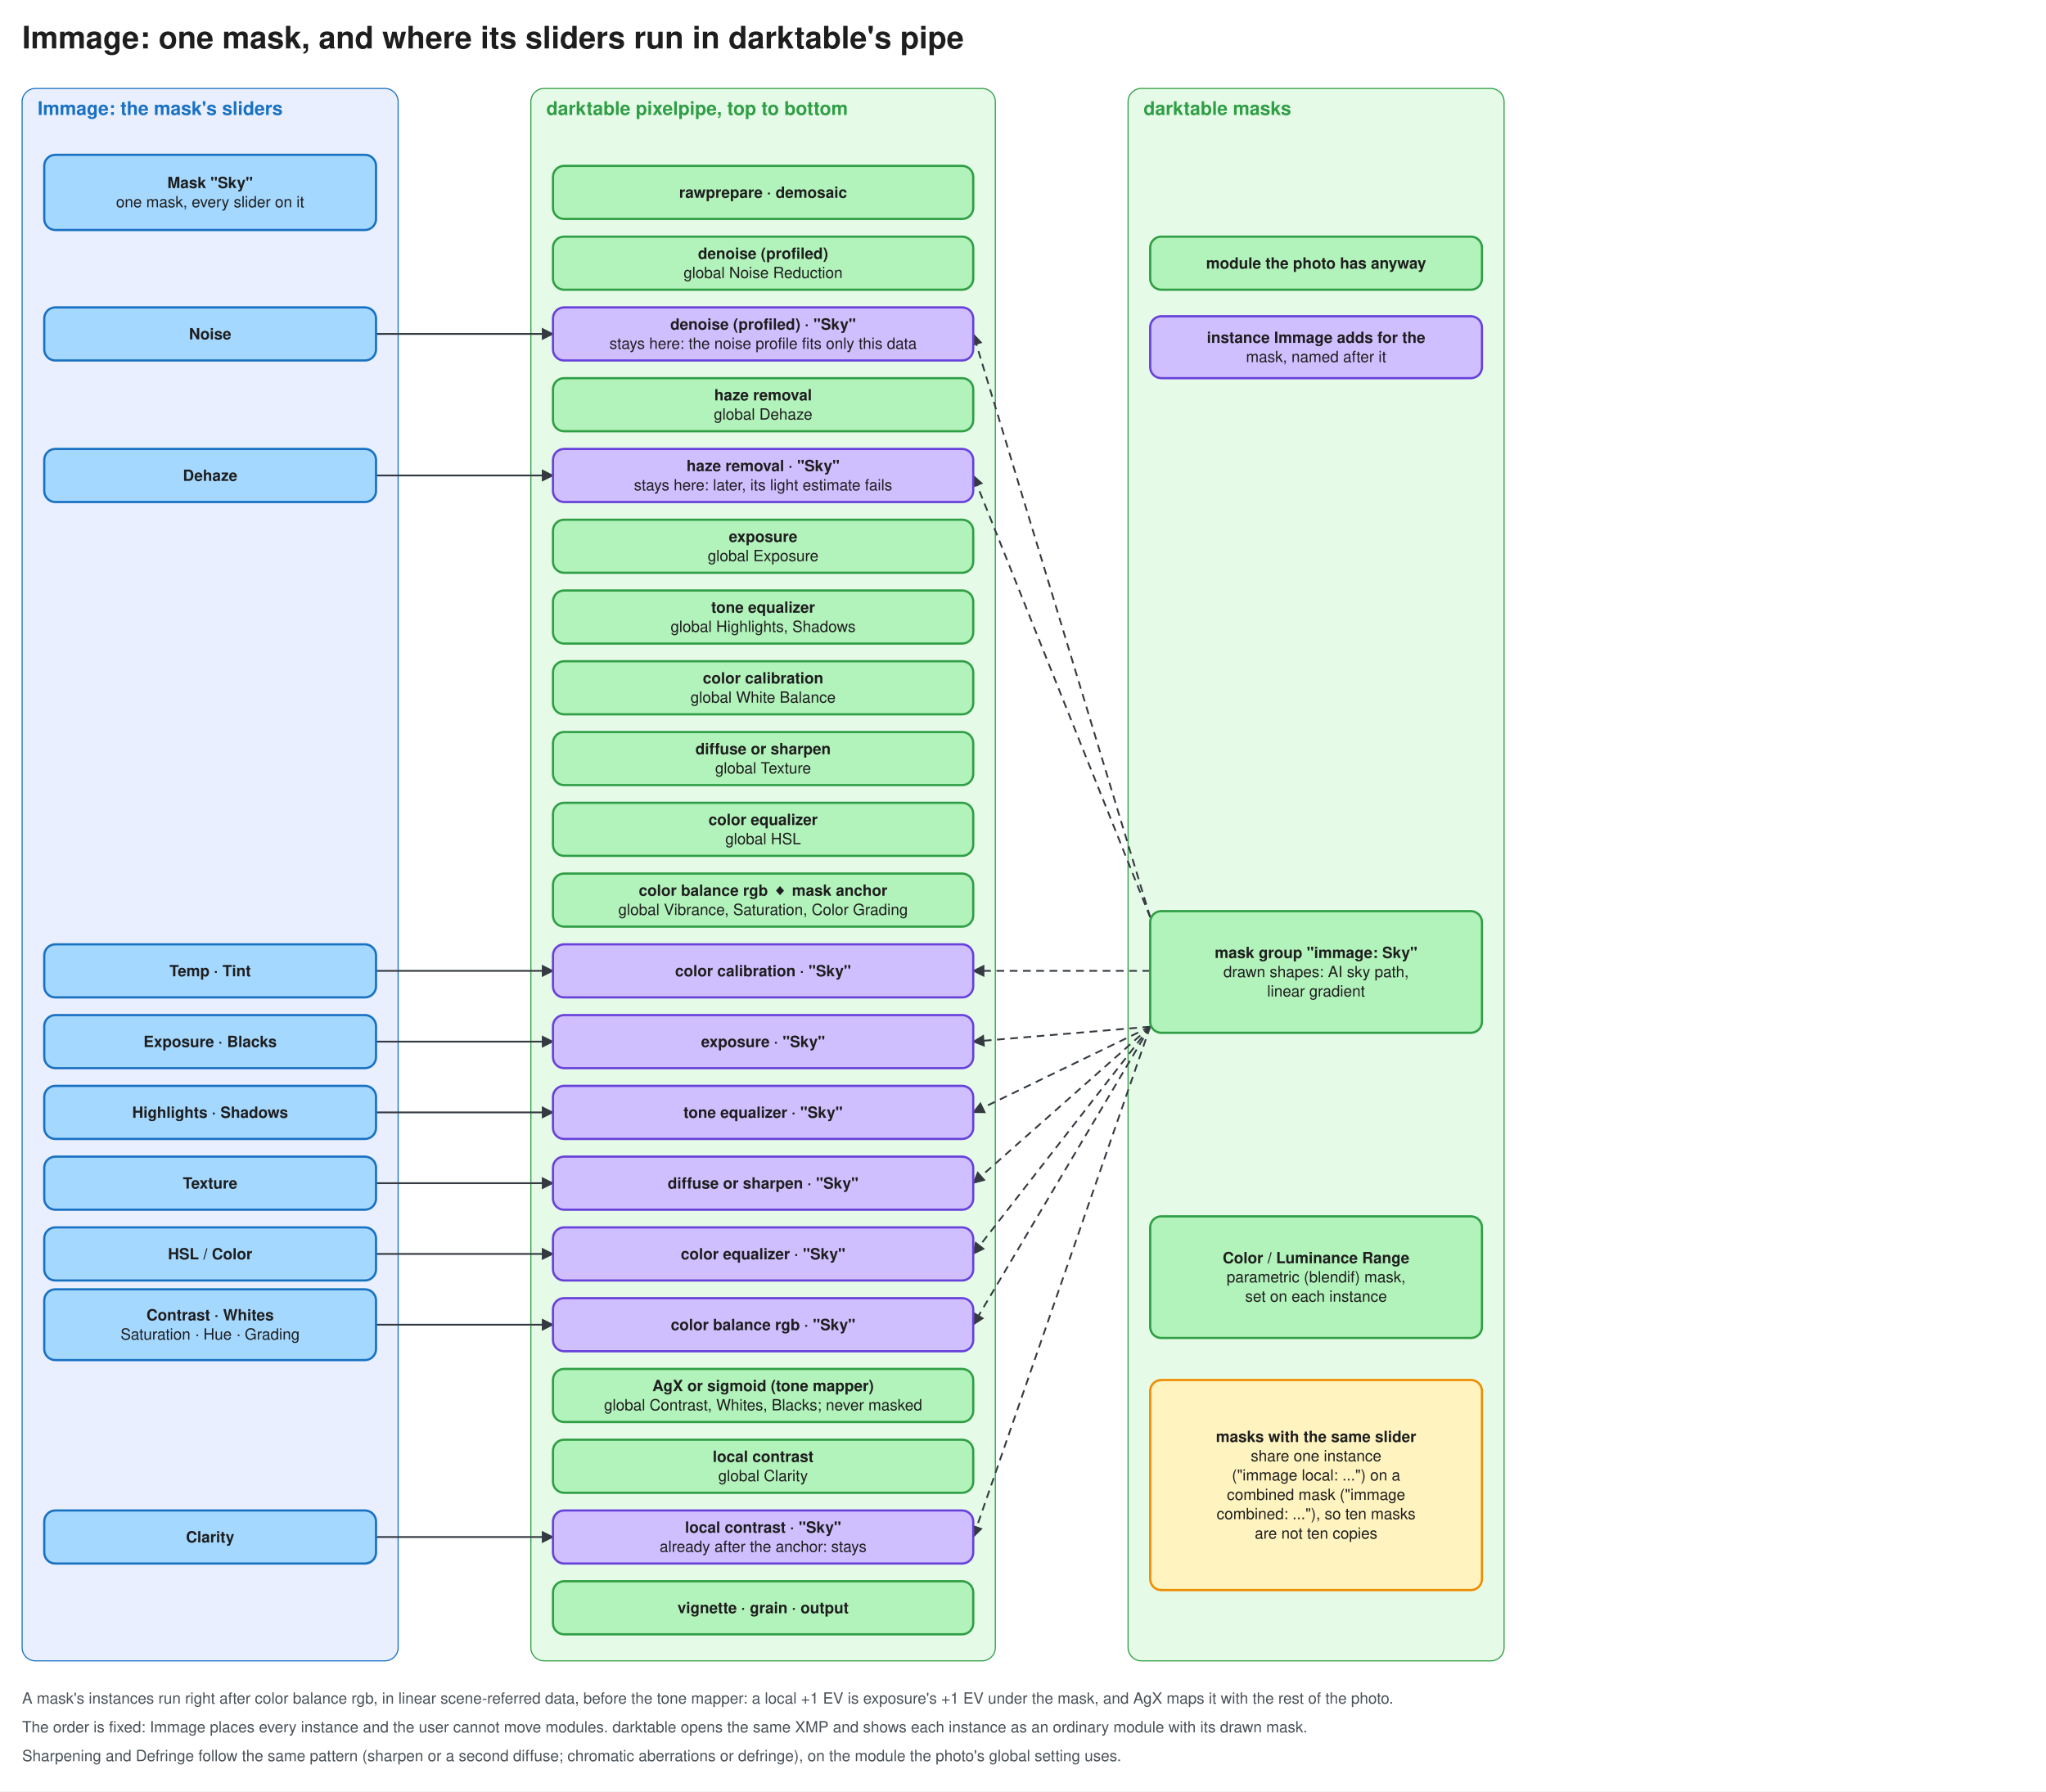
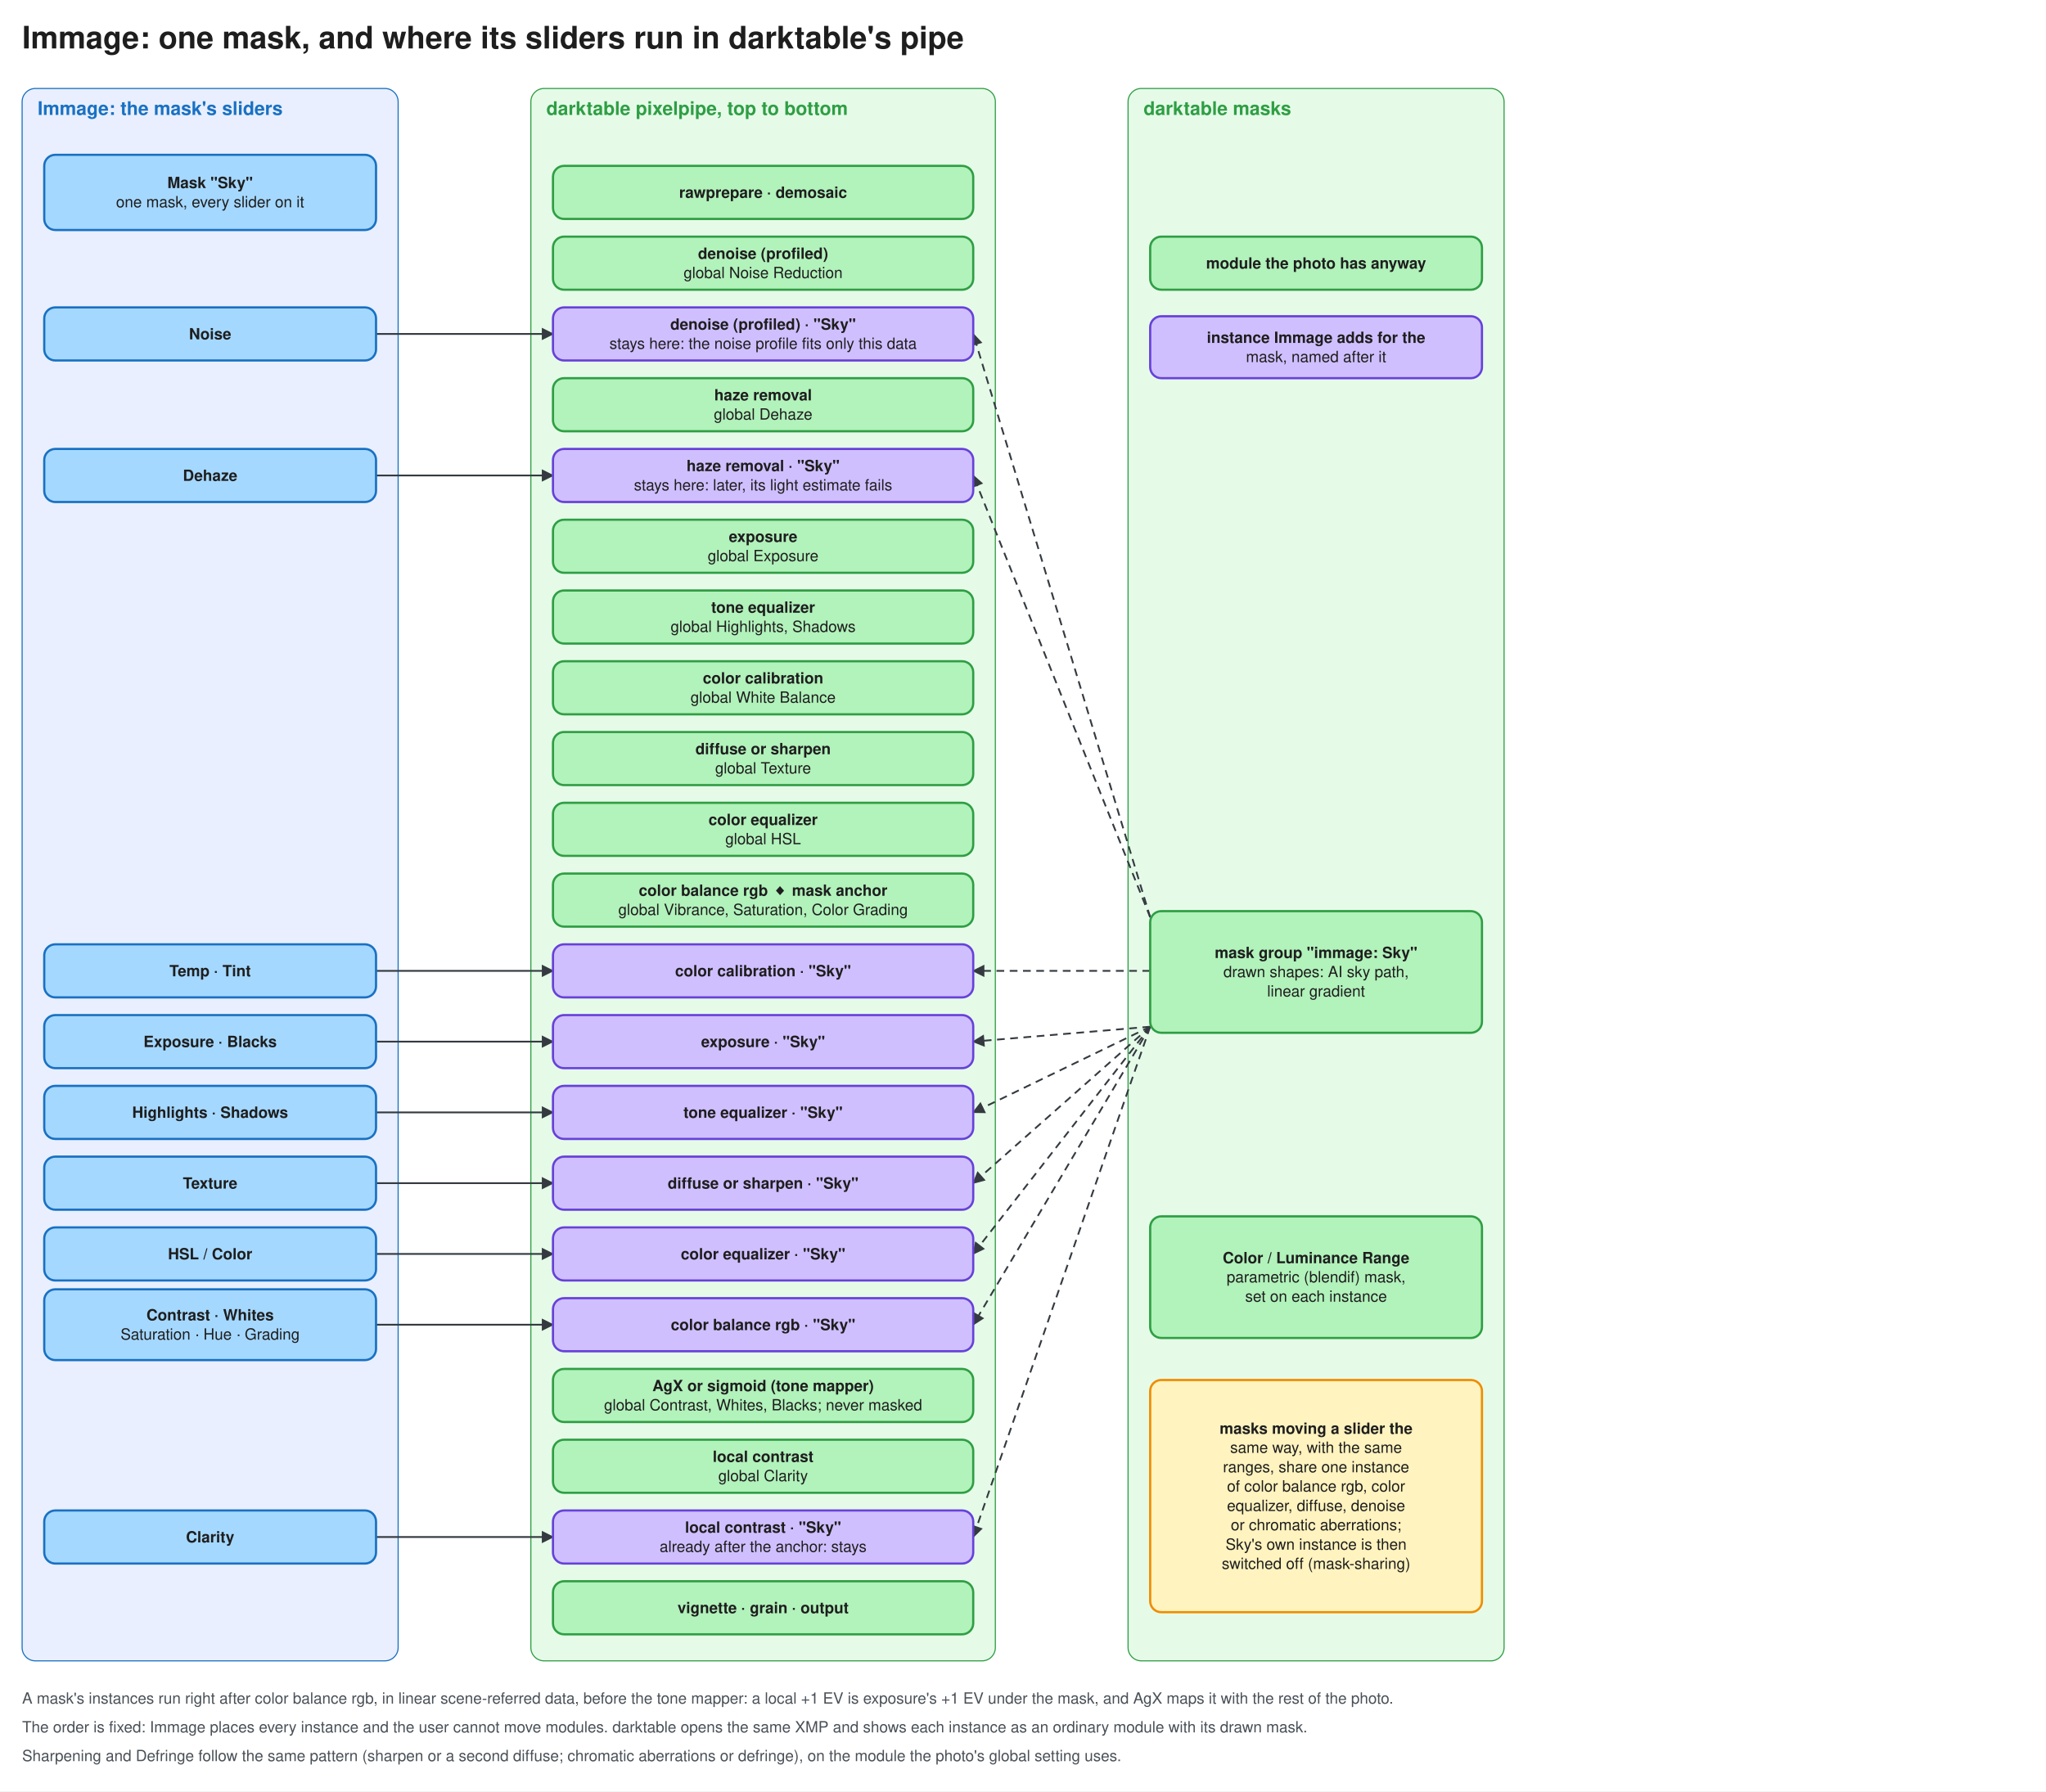
<svg xmlns="http://www.w3.org/2000/svg" viewBox="20 -20 1850 1620" width="1850" height="1620" font-family="-apple-system, Helvetica, Arial, sans-serif">
  <defs>
    <marker id="h" viewBox="0 0 10 10" refX="9" refY="5" markerWidth="7" markerHeight="7" orient="auto-start-reverse">
      <path d="M0,0 L10,5 L0,10 z" fill="#343a40" />
    </marker>
  </defs>
  <rect x="20" y="-20" width="1850" height="1620" fill="#ffffff" />
  <rect x="40" y="60" width="340" height="1422" rx="12" fill="#dbe4ff" fill-opacity="0.6" stroke="#1971c2" stroke-width="1" />
  <text x="54.0" y="78.0" font-size="17" fill="#1971c2" text-anchor="start" dominant-baseline="middle" font-weight="600">Immage: the mask's sliders</text>
  <rect x="500" y="60" width="420" height="1422" rx="12" fill="#d3f9d8" fill-opacity="0.6" stroke="#2f9e44" stroke-width="1" />
  <text x="514.0" y="78.0" font-size="17" fill="#2f9e44" text-anchor="start" dominant-baseline="middle" font-weight="600">darktable pixelpipe, top to bottom</text>
  <rect x="1040" y="60" width="340" height="1422" rx="12" fill="#d3f9d8" fill-opacity="0.6" stroke="#2f9e44" stroke-width="1" />
  <text x="1054.0" y="78.0" font-size="17" fill="#2f9e44" text-anchor="start" dominant-baseline="middle" font-weight="600">darktable masks</text>
  <polyline points="360.0,282.0 520.0,282.0" fill="none" stroke="#343a40" stroke-width="1.6" marker-end="url(#h)" />
  <polyline points="360.0,410.0 520.0,410.0" fill="none" stroke="#343a40" stroke-width="1.6" marker-end="url(#h)" />
  <polyline points="360.0,858.0 520.0,858.0" fill="none" stroke="#343a40" stroke-width="1.6" marker-end="url(#h)" />
  <polyline points="360.0,922.0 520.0,922.0" fill="none" stroke="#343a40" stroke-width="1.6" marker-end="url(#h)" />
  <polyline points="360.0,986.0 520.0,986.0" fill="none" stroke="#343a40" stroke-width="1.6" marker-end="url(#h)" />
  <polyline points="360.0,1050.0 520.0,1050.0" fill="none" stroke="#343a40" stroke-width="1.6" marker-end="url(#h)" />
  <polyline points="360.0,1114.0 520.0,1114.0" fill="none" stroke="#343a40" stroke-width="1.6" marker-end="url(#h)" />
  <polyline points="360.0,1178.0 520.0,1178.0" fill="none" stroke="#343a40" stroke-width="1.6" marker-end="url(#h)" />
  <polyline points="360.0,1370.0 520.0,1370.0" fill="none" stroke="#343a40" stroke-width="1.6" marker-end="url(#h)" />
  <polyline points="1060.0,809.5 900.0,282.0" fill="none" stroke="#343a40" stroke-width="1.6" stroke-dasharray="7 5" marker-end="url(#h)" />
  <polyline points="1060.0,809.5 900.0,410.0" fill="none" stroke="#343a40" stroke-width="1.6" stroke-dasharray="7 5" marker-end="url(#h)" />
  <polyline points="1060.0,858.0 900.0,858.0" fill="none" stroke="#343a40" stroke-width="1.6" stroke-dasharray="7 5" marker-end="url(#h)" />
  <polyline points="1060.0,908.5 900.0,922.0" fill="none" stroke="#343a40" stroke-width="1.6" stroke-dasharray="7 5" marker-end="url(#h)" />
  <polyline points="1060.0,908.5 900.0,986.0" fill="none" stroke="#343a40" stroke-width="1.6" stroke-dasharray="7 5" marker-end="url(#h)" />
  <polyline points="1060.0,908.5 900.0,1050.0" fill="none" stroke="#343a40" stroke-width="1.6" stroke-dasharray="7 5" marker-end="url(#h)" />
  <polyline points="1060.0,908.5 900.0,1114.0" fill="none" stroke="#343a40" stroke-width="1.6" stroke-dasharray="7 5" marker-end="url(#h)" />
  <polyline points="1060.0,908.5 900.0,1178.0" fill="none" stroke="#343a40" stroke-width="1.6" stroke-dasharray="7 5" marker-end="url(#h)" />
  <polyline points="1060.0,908.5 900.0,1370.0" fill="none" stroke="#343a40" stroke-width="1.6" stroke-dasharray="7 5" marker-end="url(#h)" />
  <text x="40.0" y="14.0" font-size="28" fill="#1e1e1e" text-anchor="start" dominant-baseline="middle" font-weight="600">Immage: one mask, and where its sliders run in darktable's pipe</text>
  <rect x="60" y="120" width="300" height="68" rx="10" fill="#a5d8ff" stroke="#1971c2" stroke-width="2" />
  <text x="210.0" y="145.2" font-size="14" fill="#1e1e1e" text-anchor="middle" dominant-baseline="middle" font-weight="600">Mask "Sky"</text>
  <text x="210.0" y="162.8" font-size="14" fill="#1e1e1e" text-anchor="middle" dominant-baseline="middle" font-weight="normal">one mask, every slider on it</text>
  <rect x="520" y="130" width="380" height="48" rx="10" fill="#b2f2bb" stroke="#2f9e44" stroke-width="2" />
  <text x="710.0" y="154.0" font-size="14" fill="#1e1e1e" text-anchor="middle" dominant-baseline="middle" font-weight="600">rawprepare · demosaic</text>
  <rect x="520" y="194" width="380" height="48" rx="10" fill="#b2f2bb" stroke="#2f9e44" stroke-width="2" />
  <text x="710.0" y="209.2" font-size="14" fill="#1e1e1e" text-anchor="middle" dominant-baseline="middle" font-weight="600">denoise (profiled)</text>
  <text x="710.0" y="226.8" font-size="14" fill="#1e1e1e" text-anchor="middle" dominant-baseline="middle" font-weight="normal">global Noise Reduction</text>
  <rect x="520" y="258" width="380" height="48" rx="10" fill="#d0bfff" stroke="#6741d9" stroke-width="2" />
  <text x="710.0" y="273.2" font-size="14" fill="#1e1e1e" text-anchor="middle" dominant-baseline="middle" font-weight="600">denoise (profiled) · "Sky"</text>
  <text x="710.0" y="290.8" font-size="14" fill="#1e1e1e" text-anchor="middle" dominant-baseline="middle" font-weight="normal">stays here: the noise profile fits only this data</text>
  <rect x="60" y="258.0" width="300" height="48" rx="10" fill="#a5d8ff" stroke="#1971c2" stroke-width="2" />
  <text x="210.0" y="282.0" font-size="14" fill="#1e1e1e" text-anchor="middle" dominant-baseline="middle" font-weight="600">Noise</text>
  <rect x="520" y="322" width="380" height="48" rx="10" fill="#b2f2bb" stroke="#2f9e44" stroke-width="2" />
  <text x="710.0" y="337.2" font-size="14" fill="#1e1e1e" text-anchor="middle" dominant-baseline="middle" font-weight="600">haze removal</text>
  <text x="710.0" y="354.8" font-size="14" fill="#1e1e1e" text-anchor="middle" dominant-baseline="middle" font-weight="normal">global Dehaze</text>
  <rect x="520" y="386" width="380" height="48" rx="10" fill="#d0bfff" stroke="#6741d9" stroke-width="2" />
  <text x="710.0" y="401.2" font-size="14" fill="#1e1e1e" text-anchor="middle" dominant-baseline="middle" font-weight="600">haze removal · "Sky"</text>
  <text x="710.0" y="418.8" font-size="14" fill="#1e1e1e" text-anchor="middle" dominant-baseline="middle" font-weight="normal">stays here: later, its light estimate fails</text>
  <rect x="60" y="386.0" width="300" height="48" rx="10" fill="#a5d8ff" stroke="#1971c2" stroke-width="2" />
  <text x="210.0" y="410.0" font-size="14" fill="#1e1e1e" text-anchor="middle" dominant-baseline="middle" font-weight="600">Dehaze</text>
  <rect x="520" y="450" width="380" height="48" rx="10" fill="#b2f2bb" stroke="#2f9e44" stroke-width="2" />
  <text x="710.0" y="465.2" font-size="14" fill="#1e1e1e" text-anchor="middle" dominant-baseline="middle" font-weight="600">exposure</text>
  <text x="710.0" y="482.8" font-size="14" fill="#1e1e1e" text-anchor="middle" dominant-baseline="middle" font-weight="normal">global Exposure</text>
  <rect x="520" y="514" width="380" height="48" rx="10" fill="#b2f2bb" stroke="#2f9e44" stroke-width="2" />
  <text x="710.0" y="529.2" font-size="14" fill="#1e1e1e" text-anchor="middle" dominant-baseline="middle" font-weight="600">tone equalizer</text>
  <text x="710.0" y="546.8" font-size="14" fill="#1e1e1e" text-anchor="middle" dominant-baseline="middle" font-weight="normal">global Highlights, Shadows</text>
  <rect x="520" y="578" width="380" height="48" rx="10" fill="#b2f2bb" stroke="#2f9e44" stroke-width="2" />
  <text x="710.0" y="593.2" font-size="14" fill="#1e1e1e" text-anchor="middle" dominant-baseline="middle" font-weight="600">color calibration</text>
  <text x="710.0" y="610.8" font-size="14" fill="#1e1e1e" text-anchor="middle" dominant-baseline="middle" font-weight="normal">global White Balance</text>
  <rect x="520" y="642" width="380" height="48" rx="10" fill="#b2f2bb" stroke="#2f9e44" stroke-width="2" />
  <text x="710.0" y="657.2" font-size="14" fill="#1e1e1e" text-anchor="middle" dominant-baseline="middle" font-weight="600">diffuse or sharpen</text>
  <text x="710.0" y="674.8" font-size="14" fill="#1e1e1e" text-anchor="middle" dominant-baseline="middle" font-weight="normal">global Texture</text>
  <rect x="520" y="706" width="380" height="48" rx="10" fill="#b2f2bb" stroke="#2f9e44" stroke-width="2" />
  <text x="710.0" y="721.2" font-size="14" fill="#1e1e1e" text-anchor="middle" dominant-baseline="middle" font-weight="600">color equalizer</text>
  <text x="710.0" y="738.8" font-size="14" fill="#1e1e1e" text-anchor="middle" dominant-baseline="middle" font-weight="normal">global HSL</text>
  <rect x="520" y="770" width="380" height="48" rx="10" fill="#b2f2bb" stroke="#2f9e44" stroke-width="2" />
  <text x="710.0" y="785.2" font-size="14" fill="#1e1e1e" text-anchor="middle" dominant-baseline="middle" font-weight="600">color balance rgb  ◆ mask anchor</text>
  <text x="710.0" y="802.8" font-size="14" fill="#1e1e1e" text-anchor="middle" dominant-baseline="middle" font-weight="normal">global Vibrance, Saturation, Color Grading</text>
  <rect x="520" y="834" width="380" height="48" rx="10" fill="#d0bfff" stroke="#6741d9" stroke-width="2" />
  <text x="710.0" y="858.0" font-size="14" fill="#1e1e1e" text-anchor="middle" dominant-baseline="middle" font-weight="600">color calibration · "Sky"</text>
  <rect x="60" y="834.0" width="300" height="48" rx="10" fill="#a5d8ff" stroke="#1971c2" stroke-width="2" />
  <text x="210.0" y="858.0" font-size="14" fill="#1e1e1e" text-anchor="middle" dominant-baseline="middle" font-weight="600">Temp · Tint</text>
  <rect x="520" y="898" width="380" height="48" rx="10" fill="#d0bfff" stroke="#6741d9" stroke-width="2" />
  <text x="710.0" y="922.0" font-size="14" fill="#1e1e1e" text-anchor="middle" dominant-baseline="middle" font-weight="600">exposure · "Sky"</text>
  <rect x="60" y="898.0" width="300" height="48" rx="10" fill="#a5d8ff" stroke="#1971c2" stroke-width="2" />
  <text x="210.0" y="922.0" font-size="14" fill="#1e1e1e" text-anchor="middle" dominant-baseline="middle" font-weight="600">Exposure · Blacks</text>
  <rect x="520" y="962" width="380" height="48" rx="10" fill="#d0bfff" stroke="#6741d9" stroke-width="2" />
  <text x="710.0" y="986.0" font-size="14" fill="#1e1e1e" text-anchor="middle" dominant-baseline="middle" font-weight="600">tone equalizer · "Sky"</text>
  <rect x="60" y="962.0" width="300" height="48" rx="10" fill="#a5d8ff" stroke="#1971c2" stroke-width="2" />
  <text x="210.0" y="986.0" font-size="14" fill="#1e1e1e" text-anchor="middle" dominant-baseline="middle" font-weight="600">Highlights · Shadows</text>
  <rect x="520" y="1026" width="380" height="48" rx="10" fill="#d0bfff" stroke="#6741d9" stroke-width="2" />
  <text x="710.0" y="1050.0" font-size="14" fill="#1e1e1e" text-anchor="middle" dominant-baseline="middle" font-weight="600">diffuse or sharpen · "Sky"</text>
  <rect x="60" y="1026.0" width="300" height="48" rx="10" fill="#a5d8ff" stroke="#1971c2" stroke-width="2" />
  <text x="210.0" y="1050.0" font-size="14" fill="#1e1e1e" text-anchor="middle" dominant-baseline="middle" font-weight="600">Texture</text>
  <rect x="520" y="1090" width="380" height="48" rx="10" fill="#d0bfff" stroke="#6741d9" stroke-width="2" />
  <text x="710.0" y="1114.0" font-size="14" fill="#1e1e1e" text-anchor="middle" dominant-baseline="middle" font-weight="600">color equalizer · "Sky"</text>
  <rect x="60" y="1090.0" width="300" height="48" rx="10" fill="#a5d8ff" stroke="#1971c2" stroke-width="2" />
  <text x="210.0" y="1114.0" font-size="14" fill="#1e1e1e" text-anchor="middle" dominant-baseline="middle" font-weight="600">HSL / Color</text>
  <rect x="520" y="1154" width="380" height="48" rx="10" fill="#d0bfff" stroke="#6741d9" stroke-width="2" />
  <text x="710.0" y="1178.0" font-size="14" fill="#1e1e1e" text-anchor="middle" dominant-baseline="middle" font-weight="600">color balance rgb · "Sky"</text>
  <rect x="60" y="1146.0" width="300" height="64" rx="10" fill="#a5d8ff" stroke="#1971c2" stroke-width="2" />
  <text x="210.0" y="1169.2" font-size="14" fill="#1e1e1e" text-anchor="middle" dominant-baseline="middle" font-weight="600">Contrast · Whites</text>
  <text x="210.0" y="1186.8" font-size="14" fill="#1e1e1e" text-anchor="middle" dominant-baseline="middle" font-weight="normal">Saturation · Hue · Grading</text>
  <rect x="520" y="1218" width="380" height="48" rx="10" fill="#b2f2bb" stroke="#2f9e44" stroke-width="2" />
  <text x="710.0" y="1233.2" font-size="14" fill="#1e1e1e" text-anchor="middle" dominant-baseline="middle" font-weight="600">AgX or sigmoid (tone mapper)</text>
  <text x="710.0" y="1250.8" font-size="14" fill="#1e1e1e" text-anchor="middle" dominant-baseline="middle" font-weight="normal">global Contrast, Whites, Blacks; never masked</text>
  <rect x="520" y="1282" width="380" height="48" rx="10" fill="#b2f2bb" stroke="#2f9e44" stroke-width="2" />
  <text x="710.0" y="1297.2" font-size="14" fill="#1e1e1e" text-anchor="middle" dominant-baseline="middle" font-weight="600">local contrast</text>
  <text x="710.0" y="1314.8" font-size="14" fill="#1e1e1e" text-anchor="middle" dominant-baseline="middle" font-weight="normal">global Clarity</text>
  <rect x="520" y="1346" width="380" height="48" rx="10" fill="#d0bfff" stroke="#6741d9" stroke-width="2" />
  <text x="710.0" y="1361.2" font-size="14" fill="#1e1e1e" text-anchor="middle" dominant-baseline="middle" font-weight="600">local contrast · "Sky"</text>
  <text x="710.0" y="1378.8" font-size="14" fill="#1e1e1e" text-anchor="middle" dominant-baseline="middle" font-weight="normal">already after the anchor: stays</text>
  <rect x="60" y="1346.0" width="300" height="48" rx="10" fill="#a5d8ff" stroke="#1971c2" stroke-width="2" />
  <text x="210.0" y="1370.0" font-size="14" fill="#1e1e1e" text-anchor="middle" dominant-baseline="middle" font-weight="600">Clarity</text>
  <rect x="520" y="1410" width="380" height="48" rx="10" fill="#b2f2bb" stroke="#2f9e44" stroke-width="2" />
  <text x="710.0" y="1434.0" font-size="14" fill="#1e1e1e" text-anchor="middle" dominant-baseline="middle" font-weight="600">vignette · grain · output</text>
  <rect x="1060" y="804" width="300" height="110" rx="10" fill="#b2f2bb" stroke="#2f9e44" stroke-width="2" />
  <text x="1210.0" y="841.5" font-size="14" fill="#1e1e1e" text-anchor="middle" dominant-baseline="middle" font-weight="600">mask group "immage: Sky"</text>
  <text x="1210.0" y="859.0" font-size="14" fill="#1e1e1e" text-anchor="middle" dominant-baseline="middle" font-weight="normal">drawn shapes: AI sky path,</text>
  <text x="1210.0" y="876.5" font-size="14" fill="#1e1e1e" text-anchor="middle" dominant-baseline="middle" font-weight="normal">linear gradient</text>
  <rect x="1060" y="1080" width="300" height="110" rx="10" fill="#b2f2bb" stroke="#2f9e44" stroke-width="2" />
  <text x="1210.0" y="1117.5" font-size="14" fill="#1e1e1e" text-anchor="middle" dominant-baseline="middle" font-weight="600">Color / Luminance Range</text>
  <text x="1210.0" y="1135.0" font-size="14" fill="#1e1e1e" text-anchor="middle" dominant-baseline="middle" font-weight="normal">parametric (blendif) mask,</text>
  <text x="1210.0" y="1152.5" font-size="14" fill="#1e1e1e" text-anchor="middle" dominant-baseline="middle" font-weight="normal">set on each instance</text>
  <rect x="1060" y="194" width="300" height="48" rx="10" fill="#b2f2bb" stroke="#2f9e44" stroke-width="2" />
  <text x="1210.0" y="218.0" font-size="14" fill="#1e1e1e" text-anchor="middle" dominant-baseline="middle" font-weight="600">module the photo has anyway</text>
  <rect x="1060" y="266" width="300" height="56" rx="10" fill="#d0bfff" stroke="#6741d9" stroke-width="2" />
  <text x="1210.0" y="285.2" font-size="14" fill="#1e1e1e" text-anchor="middle" dominant-baseline="middle" font-weight="600">instance Immage adds for the</text>
  <text x="1210.0" y="302.8" font-size="14" fill="#1e1e1e" text-anchor="middle" dominant-baseline="middle" font-weight="normal">mask, named after it</text>
-   <rect x="1060" y="1228" width="300" height="190" rx="10" fill="#fff3bf" stroke="#f08c00" stroke-width="2" />
-   <text x="1210.0" y="1279.2" font-size="14" fill="#1e1e1e" text-anchor="middle" dominant-baseline="middle" font-weight="600">masks with the same slider</text>
-   <text x="1210.0" y="1296.8" font-size="14" fill="#1e1e1e" text-anchor="middle" dominant-baseline="middle" font-weight="normal">share one instance</text>
-   <text x="1210.0" y="1314.2" font-size="14" fill="#1e1e1e" text-anchor="middle" dominant-baseline="middle" font-weight="normal">("immage local: ...") on a</text>
-   <text x="1210.0" y="1331.8" font-size="14" fill="#1e1e1e" text-anchor="middle" dominant-baseline="middle" font-weight="normal">combined mask ("immage</text>
-   <text x="1210.0" y="1349.2" font-size="14" fill="#1e1e1e" text-anchor="middle" dominant-baseline="middle" font-weight="normal">combined: ..."), so ten masks</text>
-   <text x="1210.0" y="1366.8" font-size="14" fill="#1e1e1e" text-anchor="middle" dominant-baseline="middle" font-weight="normal">are not ten copies</text>
+   <rect x="1060" y="1228" width="300" height="210" rx="10" fill="#fff3bf" stroke="#f08c00" stroke-width="2" />
+   <text x="1210.0" y="1271.8" font-size="14" fill="#1e1e1e" text-anchor="middle" dominant-baseline="middle" font-weight="600">masks moving a slider the</text>
+   <text x="1210.0" y="1289.2" font-size="14" fill="#1e1e1e" text-anchor="middle" dominant-baseline="middle" font-weight="normal">same way, with the same</text>
+   <text x="1210.0" y="1306.8" font-size="14" fill="#1e1e1e" text-anchor="middle" dominant-baseline="middle" font-weight="normal">ranges, share one instance</text>
+   <text x="1210.0" y="1324.2" font-size="14" fill="#1e1e1e" text-anchor="middle" dominant-baseline="middle" font-weight="normal">of color balance rgb, color</text>
+   <text x="1210.0" y="1341.8" font-size="14" fill="#1e1e1e" text-anchor="middle" dominant-baseline="middle" font-weight="normal">equalizer, diffuse, denoise</text>
+   <text x="1210.0" y="1359.2" font-size="14" fill="#1e1e1e" text-anchor="middle" dominant-baseline="middle" font-weight="normal">or chromatic aberrations;</text>
+   <text x="1210.0" y="1376.8" font-size="14" fill="#1e1e1e" text-anchor="middle" dominant-baseline="middle" font-weight="normal">Sky's own instance is then</text>
+   <text x="1210.0" y="1394.2" font-size="14" fill="#1e1e1e" text-anchor="middle" dominant-baseline="middle" font-weight="normal">switched off (mask-sharing)</text>
  <text x="40.0" y="1516.0" font-size="14" fill="#495057" text-anchor="start" dominant-baseline="middle" font-weight="normal">A mask's instances run right after color balance rgb, in linear scene-referred data, before the tone mapper: a local +1 EV is exposure's +1 EV under the mask, and AgX maps it with the rest of the photo.</text>
  <text x="40.0" y="1542.0" font-size="14" fill="#495057" text-anchor="start" dominant-baseline="middle" font-weight="normal">The order is fixed: Immage places every instance and the user cannot move modules. darktable opens the same XMP and shows each instance as an ordinary module with its drawn mask.</text>
  <text x="40.0" y="1568.0" font-size="14" fill="#495057" text-anchor="start" dominant-baseline="middle" font-weight="normal">Sharpening and Defringe follow the same pattern (sharpen or a second diffuse; chromatic aberrations or defringe), on the module the photo's global setting uses.</text>
</svg>
